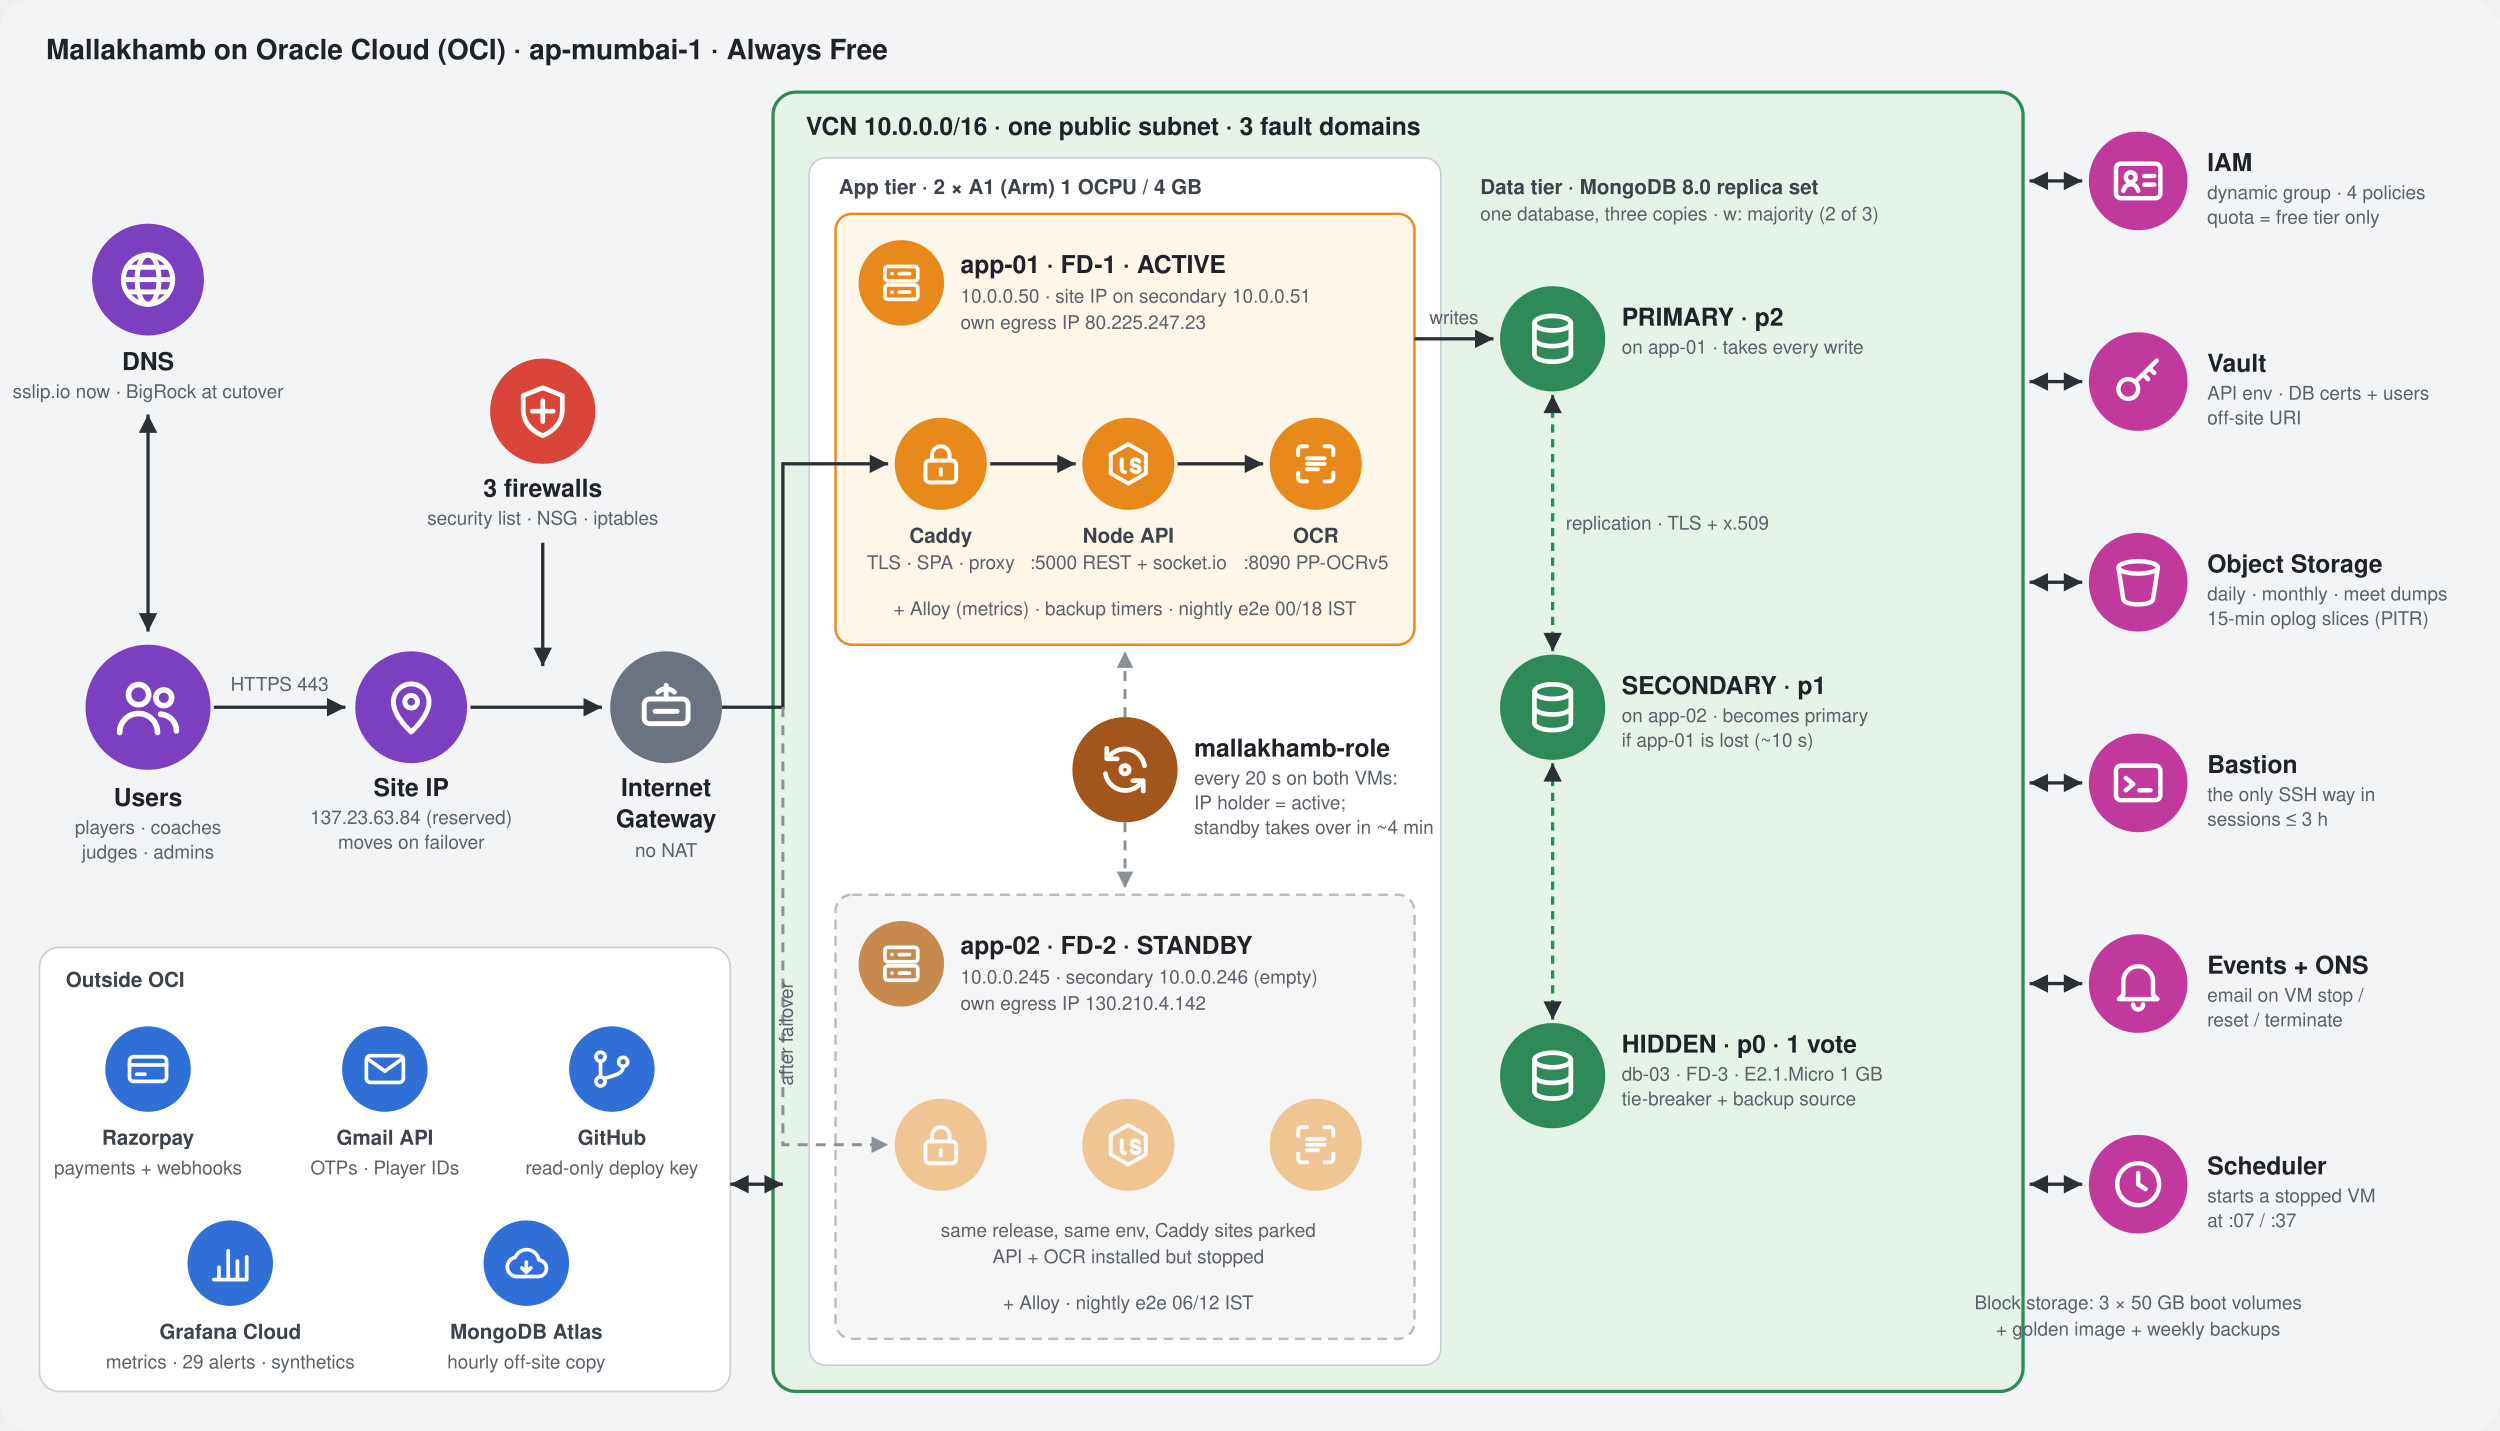
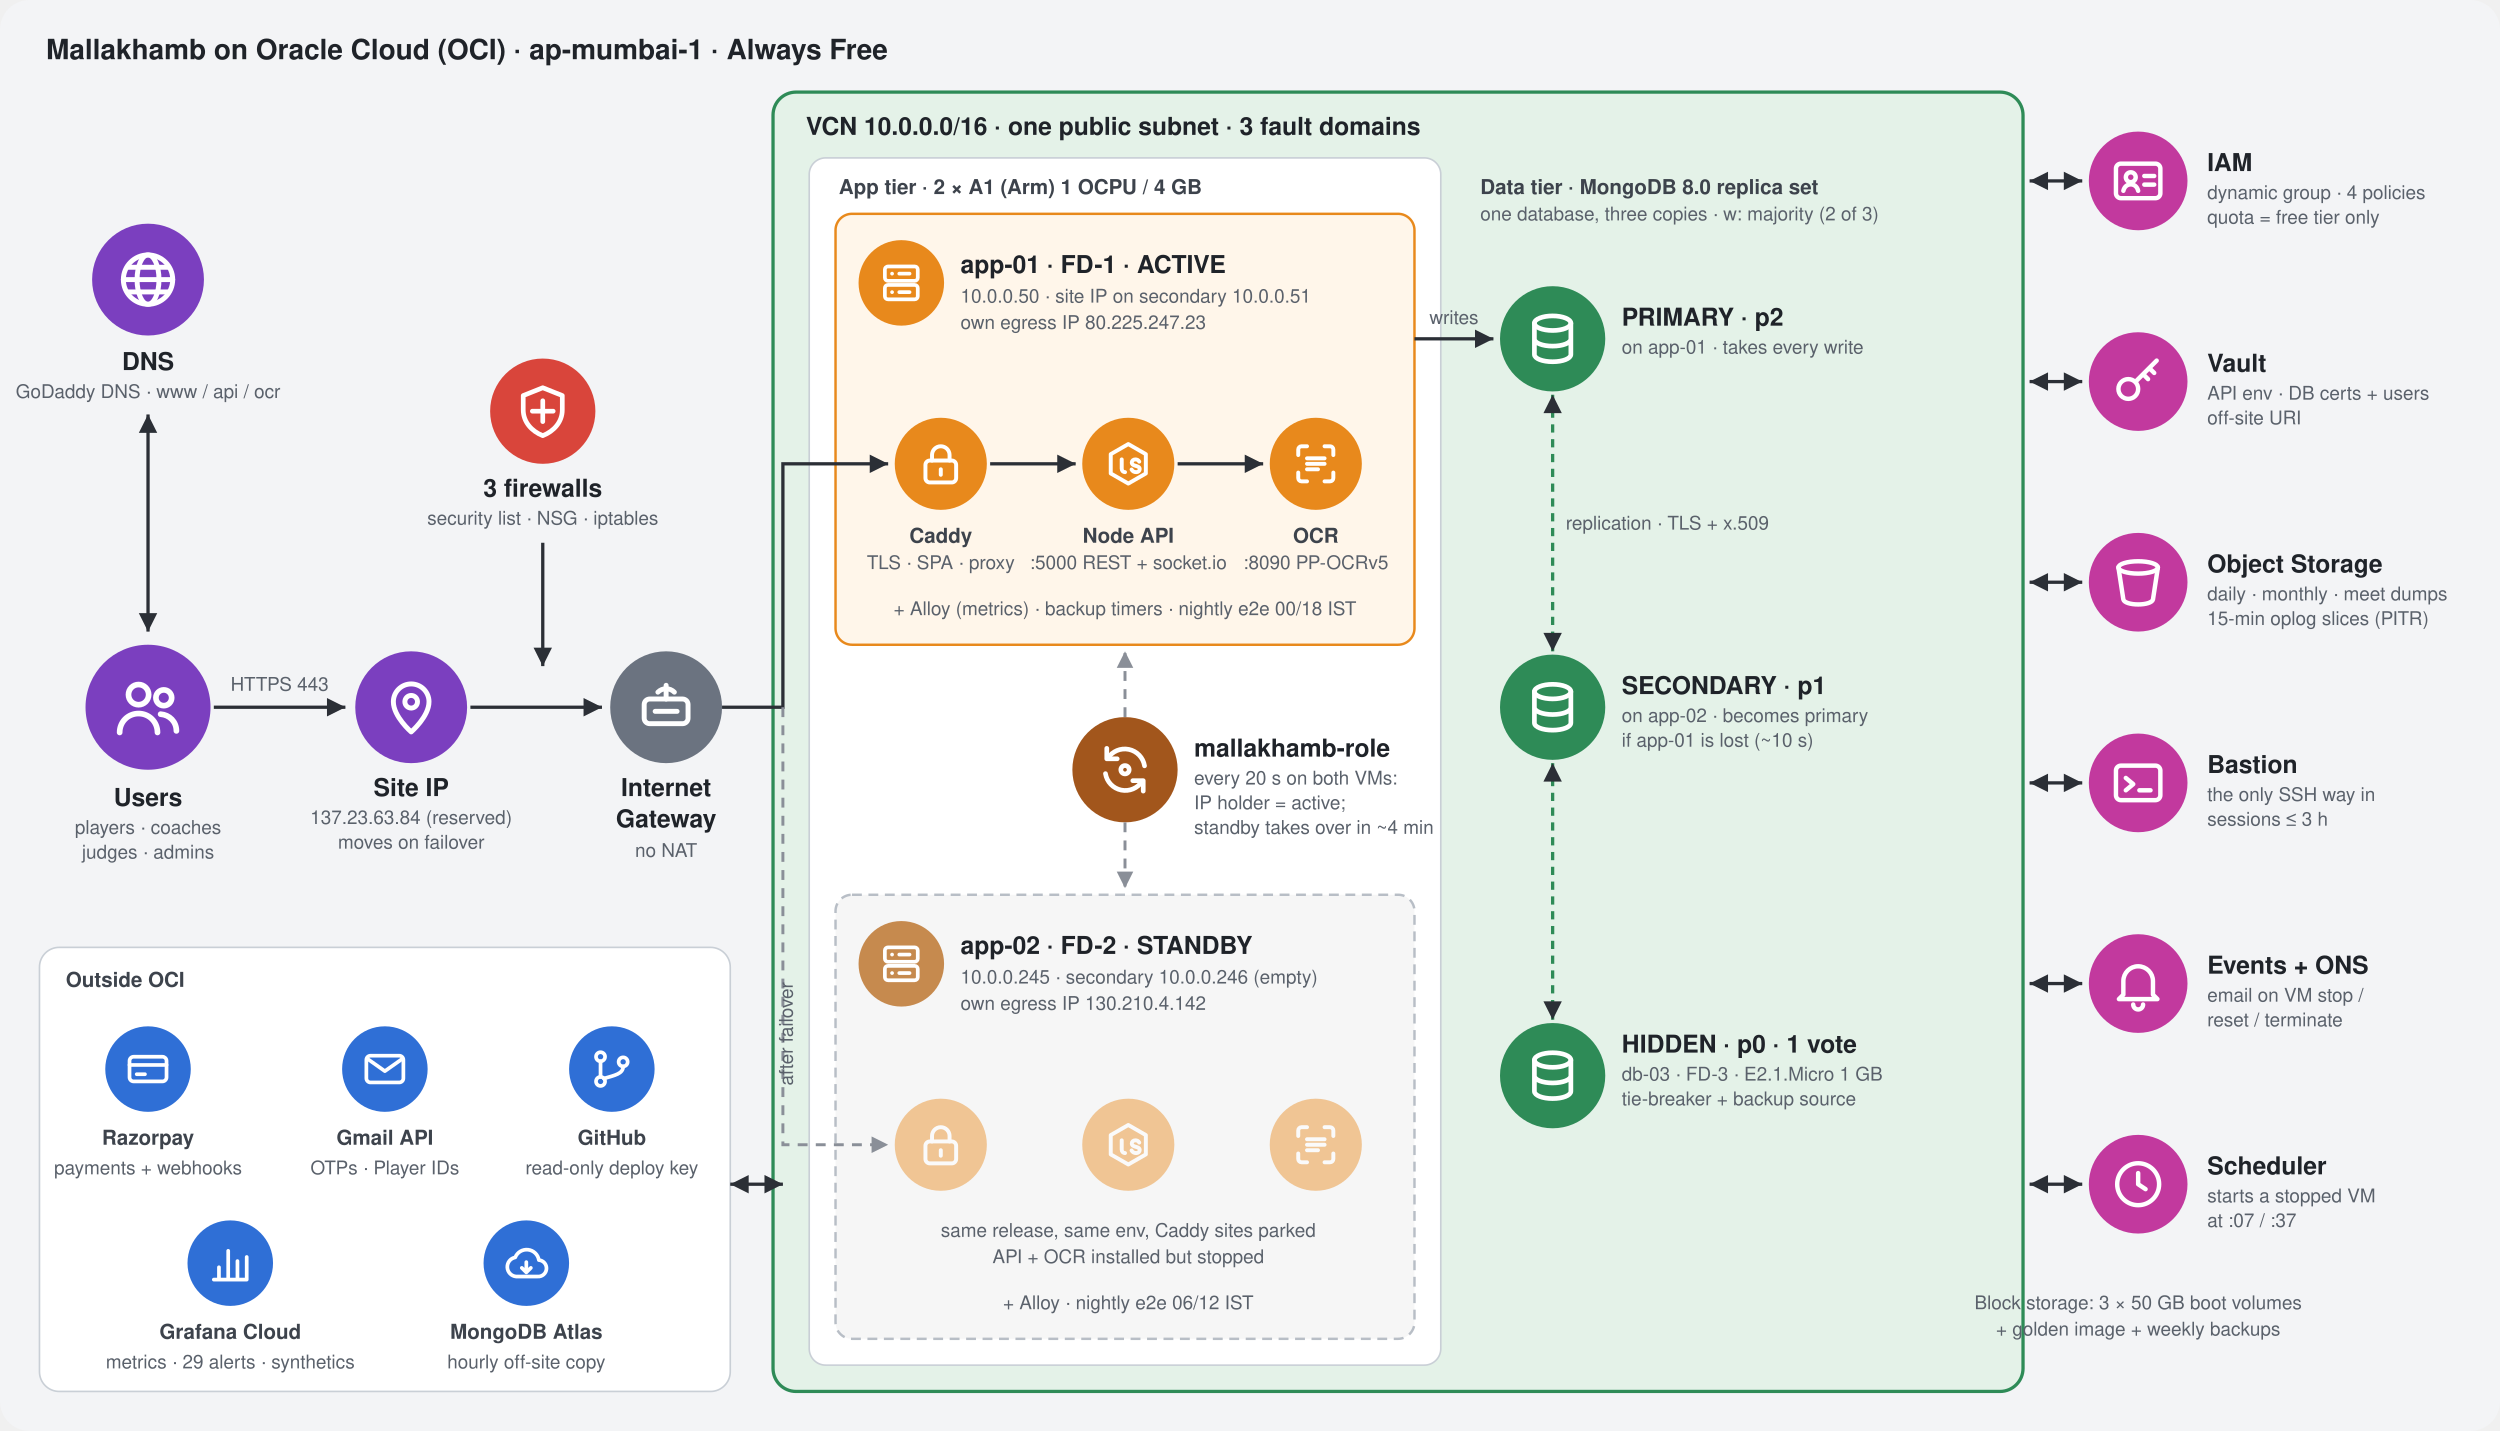
<svg xmlns="http://www.w3.org/2000/svg" viewBox="0 0 1520 870" width="1520" height="870" font-family="Segoe UI, Helvetica, Arial, sans-serif">
  <defs>
    <marker id="a" viewBox="0 0 10 10" refX="9" refY="5" markerWidth="7" markerHeight="7" orient="auto-start-reverse">
      <path d="M1 1L9 5L1 9z" fill="#2B2F36" />
    </marker>
    <marker id="ag" viewBox="0 0 10 10" refX="9" refY="5" markerWidth="7" markerHeight="7" orient="auto-start-reverse">
      <path d="M1 1L9 5L1 9z" fill="#8A8F98" />
    </marker>
    <style>
      .t  { font-size: 15px; font-weight: 700; fill: #1F2329; }
      .s  { font-size: 12.5px; fill: #3D434C; }
      .xs { font-size: 11.5px; fill: #5A616B; }
      .h  { font-size: 17px; font-weight: 700; fill: #1F2329; }
      .g  { fill: none; stroke: #fff; stroke-width: 1.8; stroke-linecap: round; stroke-linejoin: round; }
      .ln { stroke: #2B2F36; stroke-width: 2; fill: none; }
      .dl { stroke: #8A8F98; stroke-width: 1.8; fill: none; stroke-dasharray: 6 5; }
      .rp { stroke: #2E8B57; stroke-width: 2; fill: none; stroke-dasharray: 5 4; }
    </style>
    <symbol id="i-users" viewBox="0 0 24 24">
      <circle class="g" cx="9" cy="8" r="3.2" />
      <path class="g" d="M3 20c0-3.4 2.7-6 6-6s6 2.6 6 6" />
      <circle class="g" cx="17" cy="9" r="2.5" />
      <path class="g" d="M16 14.2c2.8.2 5 2.4 5 5.3" />
    </symbol>
    <symbol id="i-globe" viewBox="0 0 24 24">
      <circle class="g" cx="12" cy="12" r="9" />
      <ellipse class="g" cx="12" cy="12" rx="4" ry="9" />
      <path class="g" d="M3 12h18M4.5 7.5h15M4.5 16.5h15" />
    </symbol>
    <symbol id="i-pin" viewBox="0 0 24 24">
      <path class="g" d="M12 21s-6.5-5.6-6.5-11a6.5 6.5 0 0 1 13 0c0 5.4-6.5 11-6.5 11z" />
      <circle class="g" cx="12" cy="10" r="2.3" />
    </symbol>
    <symbol id="i-gw" viewBox="0 0 24 24">
      <rect class="g" x="4" y="9" width="16" height="9" rx="2" />
      <path class="g" d="M8 13.5h8M12 9V4M9 6.5a4.2 4.2 0 0 1 6 0" />
    </symbol>
    <symbol id="i-fw" viewBox="0 0 24 24">
      <path class="g" d="M12 3l7.5 3v5.5c0 4.6-3.2 8.2-7.5 9.9-4.3-1.7-7.5-5.3-7.5-9.9V6z" />
      <path class="g" d="M8 12h8M12 8v8" />
    </symbol>
    <symbol id="i-lock" viewBox="0 0 24 24">
      <rect class="g" x="5" y="10.5" width="14" height="10" rx="2" />
      <path class="g" d="M8 10.5V8a4 4 0 0 1 8 0v2.5M12 14.5v2.5" />
    </symbol>
    <symbol id="i-hex" viewBox="0 0 24 24">
      <path class="g" d="M12 3l8 4.6v8.8L12 21l-8-4.6V7.6z" />
      <path class="g" d="M9 10v4.2c0 1 .7 1.6 1.5 1.6M13.5 14.6c.4.8 1.2 1.2 2.1 1.2 1 0 1.6-.6 1.6-1.4 0-1.9-3.6-1-3.6-3 0-.8.7-1.4 1.6-1.4.8 0 1.4.3 1.8 1" />
    </symbol>
    <symbol id="i-scan" viewBox="0 0 24 24">
      <path class="g" d="M4 8V5.5A1.5 1.5 0 0 1 5.5 4H8M16 4h2.5A1.5 1.5 0 0 1 20 5.5V8M20 16v2.5a1.5 1.5 0 0 1-1.5 1.5H16M8 20H5.5A1.5 1.5 0 0 1 4 18.5V16M8 9.5h8M8 12h8M8 14.5h5" />
    </symbol>
    <symbol id="i-server" viewBox="0 0 24 24">
      <rect class="g" x="4" y="4" width="16" height="7" rx="1.5" />
      <rect class="g" x="4" y="13" width="16" height="7" rx="1.5" />
      <path class="g" d="M7.5 7.5h.01M7.5 16.5h.01M11 7.5h5M11 16.5h5" />
    </symbol>
    <symbol id="i-sync" viewBox="0 0 24 24">
      <path class="g" d="M19.5 10.5A7.7 7.7 0 0 0 5.4 7.6M4.5 13.5a7.7 7.7 0 0 0 14.1 2.9" />
      <path class="g" d="M5 3.8v4h4M19 20.2v-4h-4" />
      <circle class="g" cx="12" cy="12" r="1.6" />
    </symbol>
    <symbol id="i-db" viewBox="0 0 24 24">
      <ellipse class="g" cx="12" cy="6" rx="7" ry="2.8" />
      <path class="g" d="M5 6v12c0 1.6 3.1 2.8 7 2.8s7-1.2 7-2.8V6M5 12c0 1.6 3.1 2.8 7 2.8s7-1.2 7-2.8" />
    </symbol>
    <symbol id="i-key" viewBox="0 0 24 24">
      <circle class="g" cx="8" cy="15" r="4" />
      <path class="g" d="M11 12l8.5-8.5M16.5 6.5l2 2M14 9l2 2" />
    </symbol>
    <symbol id="i-bucket" viewBox="0 0 24 24">
      <ellipse class="g" cx="12" cy="6" rx="8" ry="2.5" />
      <path class="g" d="M4 6l2 13c.3 1.2 2.8 2 6 2s5.7-.8 6-2l2-13" />
    </symbol>
    <symbol id="i-id" viewBox="0 0 24 24">
      <rect class="g" x="3" y="5" width="18" height="14" rx="2" />
      <circle class="g" cx="9" cy="10.5" r="2" />
      <path class="g" d="M6 16c.4-1.7 1.6-2.6 3-2.6s2.6.9 3 2.6M14.5 10h4M14.5 13.5h4" />
    </symbol>
    <symbol id="i-term" viewBox="0 0 24 24">
      <rect class="g" x="3" y="5" width="18" height="14" rx="2" />
      <path class="g" d="M7 10l3 2.5L7 15M12.5 15H17" />
    </symbol>
    <symbol id="i-bell" viewBox="0 0 24 24">
      <path class="g" d="M6 16.5V11a6 6 0 0 1 12 0v5.5l1.8 1.8H4.2z" />
      <path class="g" d="M10 20.5a2 2 0 0 0 4 0" />
    </symbol>
    <symbol id="i-clock" viewBox="0 0 24 24">
      <circle class="g" cx="12" cy="12" r="8.5" />
      <path class="g" d="M12 7.5V12l3 2" />
    </symbol>
    <symbol id="i-chart" viewBox="0 0 24 24">
      <path class="g" d="M4 20h16M6.5 20v-6M11 20V6M15.5 20v-9M20 20V9" />
    </symbol>
    <symbol id="i-card" viewBox="0 0 24 24">
      <rect class="g" x="3" y="6" width="18" height="12" rx="2" />
      <path class="g" d="M3 10h18M6.5 14.5h4" />
    </symbol>
    <symbol id="i-mail" viewBox="0 0 24 24">
      <rect class="g" x="3" y="5.5" width="18" height="13" rx="2" />
      <path class="g" d="M3.5 7l8.5 6 8.5-6" />
    </symbol>
    <symbol id="i-git" viewBox="0 0 24 24">
      <circle class="g" cx="6.5" cy="6" r="2.2" />
      <circle class="g" cx="6.5" cy="18" r="2.2" />
      <circle class="g" cx="17.5" cy="8.5" r="2.2" />
      <path class="g" d="M6.5 8.2v7.6M17.5 10.7c0 3.6-4 4.3-9.4 5.9" />
    </symbol>
    <symbol id="i-cloud" viewBox="0 0 24 24">
      <path class="g" d="M7 18.5h10.5a4 4 0 0 0 .6-8A6 6 0 0 0 6.6 9.2 4.7 4.7 0 0 0 7 18.5z" />
      <path class="g" d="M12 11.5v5M9.8 14.3L12 16.5l2.2-2.2" />
    </symbol>
  </defs>
  <rect x="0" y="0" width="1520" height="870" rx="18" fill="#F3F4F6" />
  <text class="h" x="28" y="36">Mallakhamb on Oracle Cloud (OCI) · ap-mumbai-1 · Always Free</text>
  <g transform="translate(90,170)">
    <circle r="34" fill="#7B3FBF" />
    <use href="#i-globe" x="-20" y="-20" width="40" height="40" />
  </g>
  <text class="t" x="90" y="225" text-anchor="middle">DNS</text>
-   <text class="xs" x="90" y="242" text-anchor="middle">sslip.io now · BigRock at cutover</text>
+   <text class="xs" x="90" y="242" text-anchor="middle">GoDaddy DNS · www / api / ocr</text>
  <line class="ln" x1="90" y1="252" x2="90" y2="384" marker-start="url(#a)" marker-end="url(#a)" />
  <g transform="translate(90,430)">
    <circle r="38" fill="#7B3FBF" />
    <use href="#i-users" x="-23" y="-23" width="46" height="46" />
  </g>
  <text class="t" x="90" y="490" text-anchor="middle">Users</text>
  <text class="xs" x="90" y="507" text-anchor="middle">players · coaches</text>
  <text class="xs" x="90" y="522" text-anchor="middle">judges · admins</text>
  <line class="ln" x1="130" y1="430" x2="210" y2="430" marker-end="url(#a)" />
  <text class="xs" x="170" y="420" text-anchor="middle">HTTPS 443</text>
  <g transform="translate(250,430)">
    <circle r="34" fill="#7B3FBF" />
    <use href="#i-pin" x="-20" y="-20" width="40" height="40" />
  </g>
  <text class="t" x="250" y="484" text-anchor="middle">Site IP</text>
  <text class="xs" x="250" y="501" text-anchor="middle">137.23.63.84 (reserved)</text>
  <text class="xs" x="250" y="516" text-anchor="middle">moves on failover</text>
  <g transform="translate(330,250)">
    <circle r="32" fill="#D9453B" />
    <use href="#i-fw" x="-19" y="-19" width="38" height="38" />
  </g>
  <text class="t" x="330" y="302" text-anchor="middle">3 firewalls</text>
  <text class="xs" x="330" y="319" text-anchor="middle">security list · NSG · iptables</text>
  <path class="ln" d="M330 330 V 405" marker-end="url(#a)" />
  <line class="ln" x1="286" y1="430" x2="366" y2="430" marker-end="url(#a)" />
  <g transform="translate(405,430)">
    <circle r="34" fill="#6B7380" />
    <use href="#i-gw" x="-20" y="-20" width="40" height="40" />
  </g>
  <text class="t" x="405" y="484" text-anchor="middle">Internet</text>
  <text class="t" x="405" y="503" text-anchor="middle">Gateway</text>
  <text class="xs" x="405" y="521" text-anchor="middle">no NAT</text>
  <rect x="470" y="56" width="760" height="790" rx="14" fill="#E4F2E8" stroke="#2E8B57" stroke-width="2" />
  <text class="t" x="490" y="82">VCN 10.0.0.0/16 · one public subnet · 3 fault domains</text>
  <rect x="492" y="96" width="384" height="734" rx="10" fill="#FFFFFF" stroke="#C9CFD6" />
  <text class="s" x="510" y="118" font-weight="700">App tier · 2 × A1 (Arm) 1 OCPU / 4 GB</text>
  <rect x="508" y="130" width="352" height="262" rx="10" fill="#FFF6EA" stroke="#E8891C" stroke-width="1.5" />
  <g transform="translate(548,172)">
    <circle r="26" fill="#E8891C" />
    <use href="#i-server" x="-15" y="-15" width="30" height="30" />
  </g>
  <text class="t" x="584" y="166">app-01 · FD-1 · ACTIVE</text>
  <text class="xs" x="584" y="184">10.0.0.50 · site IP on secondary 10.0.0.51</text>
  <text class="xs" x="584" y="200">own egress IP 80.225.247.23</text>
  <g transform="translate(572,282)">
    <circle r="28" fill="#E8891C" />
    <use href="#i-lock" x="-16" y="-16" width="32" height="32" />
  </g>
  <g transform="translate(686,282)">
    <circle r="28" fill="#E8891C" />
    <use href="#i-hex" x="-16" y="-16" width="32" height="32" />
  </g>
  <g transform="translate(800,282)">
    <circle r="28" fill="#E8891C" />
    <use href="#i-scan" x="-16" y="-16" width="32" height="32" />
  </g>
  <line class="ln" x1="602" y1="282" x2="654" y2="282" marker-end="url(#a)" />
  <line class="ln" x1="716" y1="282" x2="768" y2="282" marker-end="url(#a)" />
  <text class="s" x="572" y="330" text-anchor="middle" font-weight="700">Caddy</text>
  <text class="xs" x="572" y="346" text-anchor="middle">TLS · SPA · proxy</text>
  <text class="s" x="686" y="330" text-anchor="middle" font-weight="700">Node API</text>
  <text class="xs" x="686" y="346" text-anchor="middle">:5000 REST + socket.io</text>
  <text class="s" x="800" y="330" text-anchor="middle" font-weight="700">OCR</text>
  <text class="xs" x="800" y="346" text-anchor="middle">:8090 PP-OCRv5</text>
  <text class="xs" x="684" y="374" text-anchor="middle">+ Alloy (metrics) · backup timers · nightly e2e 00/18 IST</text>
  <g transform="translate(684,468)">
    <circle r="32" fill="#A2561C" />
    <use href="#i-sync" x="-19" y="-19" width="38" height="38" />
  </g>
  <text class="t" x="726" y="460">mallakhamb-role</text>
  <text class="xs" x="726" y="477">every 20 s on both VMs:</text>
  <text class="xs" x="726" y="492">IP holder = active;</text>
  <text class="xs" x="726" y="507">standby takes over in ~4 min</text>
  <path class="dl" d="M684 436 V 396" marker-end="url(#ag)" />
  <path class="dl" d="M684 500 V 540" marker-end="url(#ag)" />
  <rect x="508" y="544" width="352" height="270" rx="10" fill="#F6F6F6" stroke="#B8BEC6" stroke-width="1.5" stroke-dasharray="6 4" />
  <g transform="translate(548,586)">
    <circle r="26" fill="#C68A4E" />
    <use href="#i-server" x="-15" y="-15" width="30" height="30" />
  </g>
  <text class="t" x="584" y="580">app-02 · FD-2 · STANDBY</text>
  <text class="xs" x="584" y="598">10.0.0.245 · secondary 10.0.0.246 (empty)</text>
  <text class="xs" x="584" y="614">own egress IP 130.210.4.142</text>
  <g opacity="0.45">
    <g transform="translate(572,696)">
      <circle r="28" fill="#E8891C" />
      <use href="#i-lock" x="-16" y="-16" width="32" height="32" />
    </g>
    <g transform="translate(686,696)">
      <circle r="28" fill="#E8891C" />
      <use href="#i-hex" x="-16" y="-16" width="32" height="32" />
    </g>
    <g transform="translate(800,696)">
      <circle r="28" fill="#E8891C" />
      <use href="#i-scan" x="-16" y="-16" width="32" height="32" />
    </g>
  </g>
  <text class="xs" x="686" y="752" text-anchor="middle">same release, same env, Caddy sites parked</text>
  <text class="xs" x="686" y="768" text-anchor="middle">API + OCR installed but stopped</text>
  <text class="xs" x="686" y="796" text-anchor="middle">+ Alloy · nightly e2e 06/12 IST</text>
  <path class="ln" d="M439 430 H 476 V 282 H 540" marker-end="url(#a)" />
  <path class="dl" d="M476 430 V 696 H 540" marker-end="url(#ag)" />
  <text class="xs" x="482" y="660" transform="rotate(-90 482 660)" fill="#6B7380">after failover</text>
  <text class="s" x="900" y="118" font-weight="700">Data tier · MongoDB 8.0 replica set</text>
  <text class="xs" x="900" y="134">one database, three copies · w: majority (2 of 3)</text>
  <g transform="translate(944,206)">
    <circle r="32" fill="#2E8B57" />
    <use href="#i-db" x="-19" y="-19" width="38" height="38" />
  </g>
  <text class="t" x="986" y="198">PRIMARY · p2</text>
  <text class="xs" x="986" y="215">on app-01 · takes every write</text>
  <g transform="translate(944,430)">
    <circle r="32" fill="#2E8B57" />
    <use href="#i-db" x="-19" y="-19" width="38" height="38" />
  </g>
  <text class="t" x="986" y="422">SECONDARY · p1</text>
  <text class="xs" x="986" y="439">on app-02 · becomes primary</text>
  <text class="xs" x="986" y="454">if app-01 is lost (~10 s)</text>
  <g transform="translate(944,654)">
    <circle r="32" fill="#2E8B57" />
    <use href="#i-db" x="-19" y="-19" width="38" height="38" />
  </g>
  <text class="t" x="986" y="640">HIDDEN · p0 · 1 vote</text>
  <text class="xs" x="986" y="657">db-03 · FD-3 · E2.1.Micro 1 GB</text>
  <text class="xs" x="986" y="672">tie-breaker + backup source</text>
  <path class="rp" d="M944 240 V 396" marker-start="url(#a)" marker-end="url(#a)" />
  <path class="rp" d="M944 464 V 620" marker-start="url(#a)" marker-end="url(#a)" />
  <text class="xs" x="952" y="322" fill="#2E8B57">replication · TLS + x.509</text>
  <path class="ln" d="M860 206 H 908" marker-end="url(#a)" />
  <text class="xs" x="884" y="197" text-anchor="middle">writes</text>
  <g transform="translate(1300,110)">
    <circle r="30" fill="#C2399E" />
    <use href="#i-id" x="-18" y="-18" width="36" height="36" />
  </g>
  <text class="t" x="1342" y="104">IAM</text>
  <text class="xs" x="1342" y="121">dynamic group · 4 policies</text>
  <text class="xs" x="1342" y="136">quota = free tier only</text>
  <g transform="translate(1300,232)">
    <circle r="30" fill="#C2399E" />
    <use href="#i-key" x="-18" y="-18" width="36" height="36" />
  </g>
  <text class="t" x="1342" y="226">Vault</text>
  <text class="xs" x="1342" y="243">API env · DB certs + users</text>
  <text class="xs" x="1342" y="258">off-site URI</text>
  <g transform="translate(1300,354)">
    <circle r="30" fill="#C2399E" />
    <use href="#i-bucket" x="-18" y="-18" width="36" height="36" />
  </g>
  <text class="t" x="1342" y="348">Object Storage</text>
  <text class="xs" x="1342" y="365">daily · monthly · meet dumps</text>
  <text class="xs" x="1342" y="380">15-min oplog slices (PITR)</text>
  <g transform="translate(1300,476)">
    <circle r="30" fill="#C2399E" />
    <use href="#i-term" x="-18" y="-18" width="36" height="36" />
  </g>
  <text class="t" x="1342" y="470">Bastion</text>
  <text class="xs" x="1342" y="487">the only SSH way in</text>
  <text class="xs" x="1342" y="502">sessions ≤ 3 h</text>
  <g transform="translate(1300,598)">
    <circle r="30" fill="#C2399E" />
    <use href="#i-bell" x="-18" y="-18" width="36" height="36" />
  </g>
  <text class="t" x="1342" y="592">Events + ONS</text>
  <text class="xs" x="1342" y="609">email on VM stop /</text>
  <text class="xs" x="1342" y="624">reset / terminate</text>
  <g transform="translate(1300,720)">
    <circle r="30" fill="#C2399E" />
    <use href="#i-clock" x="-18" y="-18" width="36" height="36" />
  </g>
  <text class="t" x="1342" y="714">Scheduler</text>
  <text class="xs" x="1342" y="731">starts a stopped VM</text>
  <text class="xs" x="1342" y="746">at :07 / :37</text>
  <g class="ln" marker-start="url(#a)" marker-end="url(#a)">
    <line x1="1234" y1="110" x2="1266" y2="110" />
    <line x1="1234" y1="232" x2="1266" y2="232" />
    <line x1="1234" y1="354" x2="1266" y2="354" />
    <line x1="1234" y1="476" x2="1266" y2="476" />
    <line x1="1234" y1="598" x2="1266" y2="598" />
    <line x1="1234" y1="720" x2="1266" y2="720" />
  </g>
  <text class="xs" x="1300" y="796" text-anchor="middle">Block storage: 3 × 50 GB boot volumes</text>
  <text class="xs" x="1300" y="812" text-anchor="middle">+ golden image + weekly backups</text>
  <rect x="24" y="576" width="420" height="270" rx="12" fill="#FFFFFF" stroke="#C9CFD6" />
  <text class="s" x="40" y="600" font-weight="700">Outside OCI</text>
  <g transform="translate(90,650)">
    <circle r="26" fill="#2F6FD6" />
    <use href="#i-card" x="-15" y="-15" width="30" height="30" />
  </g>
  <text class="s" x="90" y="696" text-anchor="middle" font-weight="700">Razorpay</text>
  <text class="xs" x="90" y="714" text-anchor="middle">payments + webhooks</text>
  <g transform="translate(234,650)">
    <circle r="26" fill="#2F6FD6" />
    <use href="#i-mail" x="-15" y="-15" width="30" height="30" />
  </g>
  <text class="s" x="234" y="696" text-anchor="middle" font-weight="700">Gmail API</text>
  <text class="xs" x="234" y="714" text-anchor="middle">OTPs · Player IDs</text>
  <g transform="translate(372,650)">
    <circle r="26" fill="#2F6FD6" />
    <use href="#i-git" x="-15" y="-15" width="30" height="30" />
  </g>
  <text class="s" x="372" y="696" text-anchor="middle" font-weight="700">GitHub</text>
  <text class="xs" x="372" y="714" text-anchor="middle">read-only deploy key</text>
  <g transform="translate(140,768)">
    <circle r="26" fill="#2F6FD6" />
    <use href="#i-chart" x="-15" y="-15" width="30" height="30" />
  </g>
  <text class="s" x="140" y="814" text-anchor="middle" font-weight="700">Grafana Cloud</text>
  <text class="xs" x="140" y="832" text-anchor="middle">metrics · 29 alerts · synthetics</text>
  <g transform="translate(320,768)">
    <circle r="26" fill="#2F6FD6" />
    <use href="#i-cloud" x="-15" y="-15" width="30" height="30" />
  </g>
  <text class="s" x="320" y="814" text-anchor="middle" font-weight="700">MongoDB Atlas</text>
  <text class="xs" x="320" y="832" text-anchor="middle">hourly off-site copy</text>
  <path class="ln" d="M444 720 H 476" marker-start="url(#a)" marker-end="url(#a)" />
</svg>
